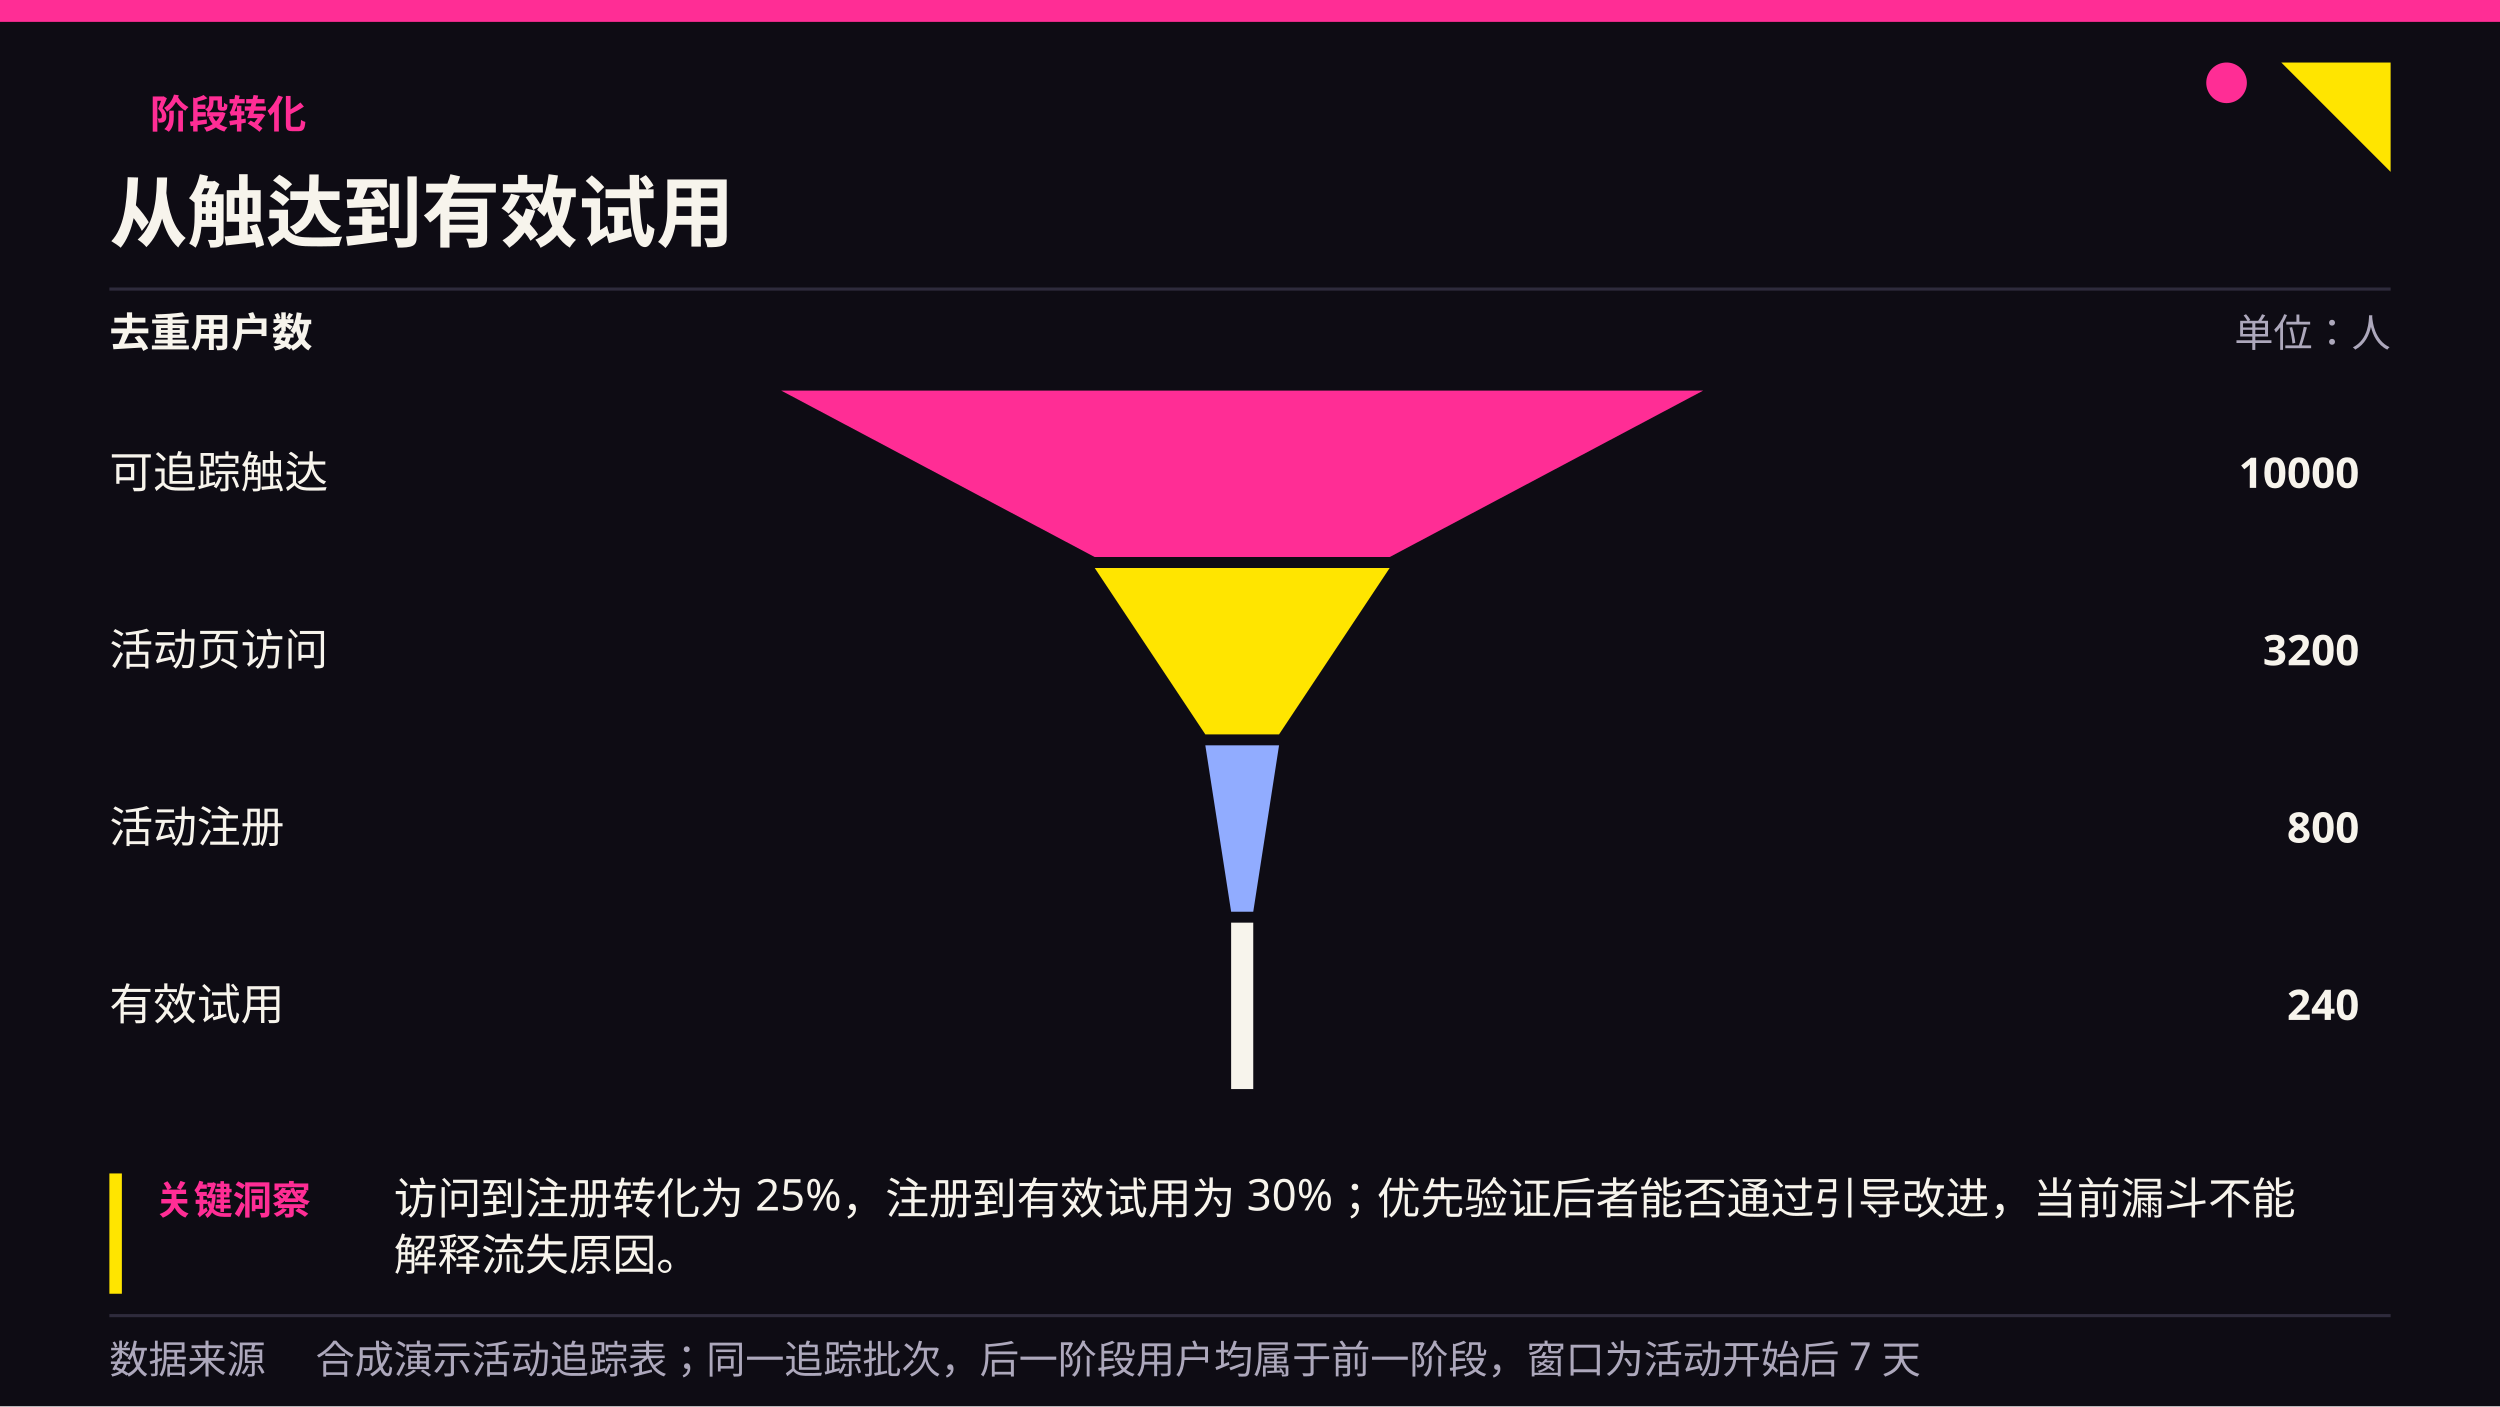
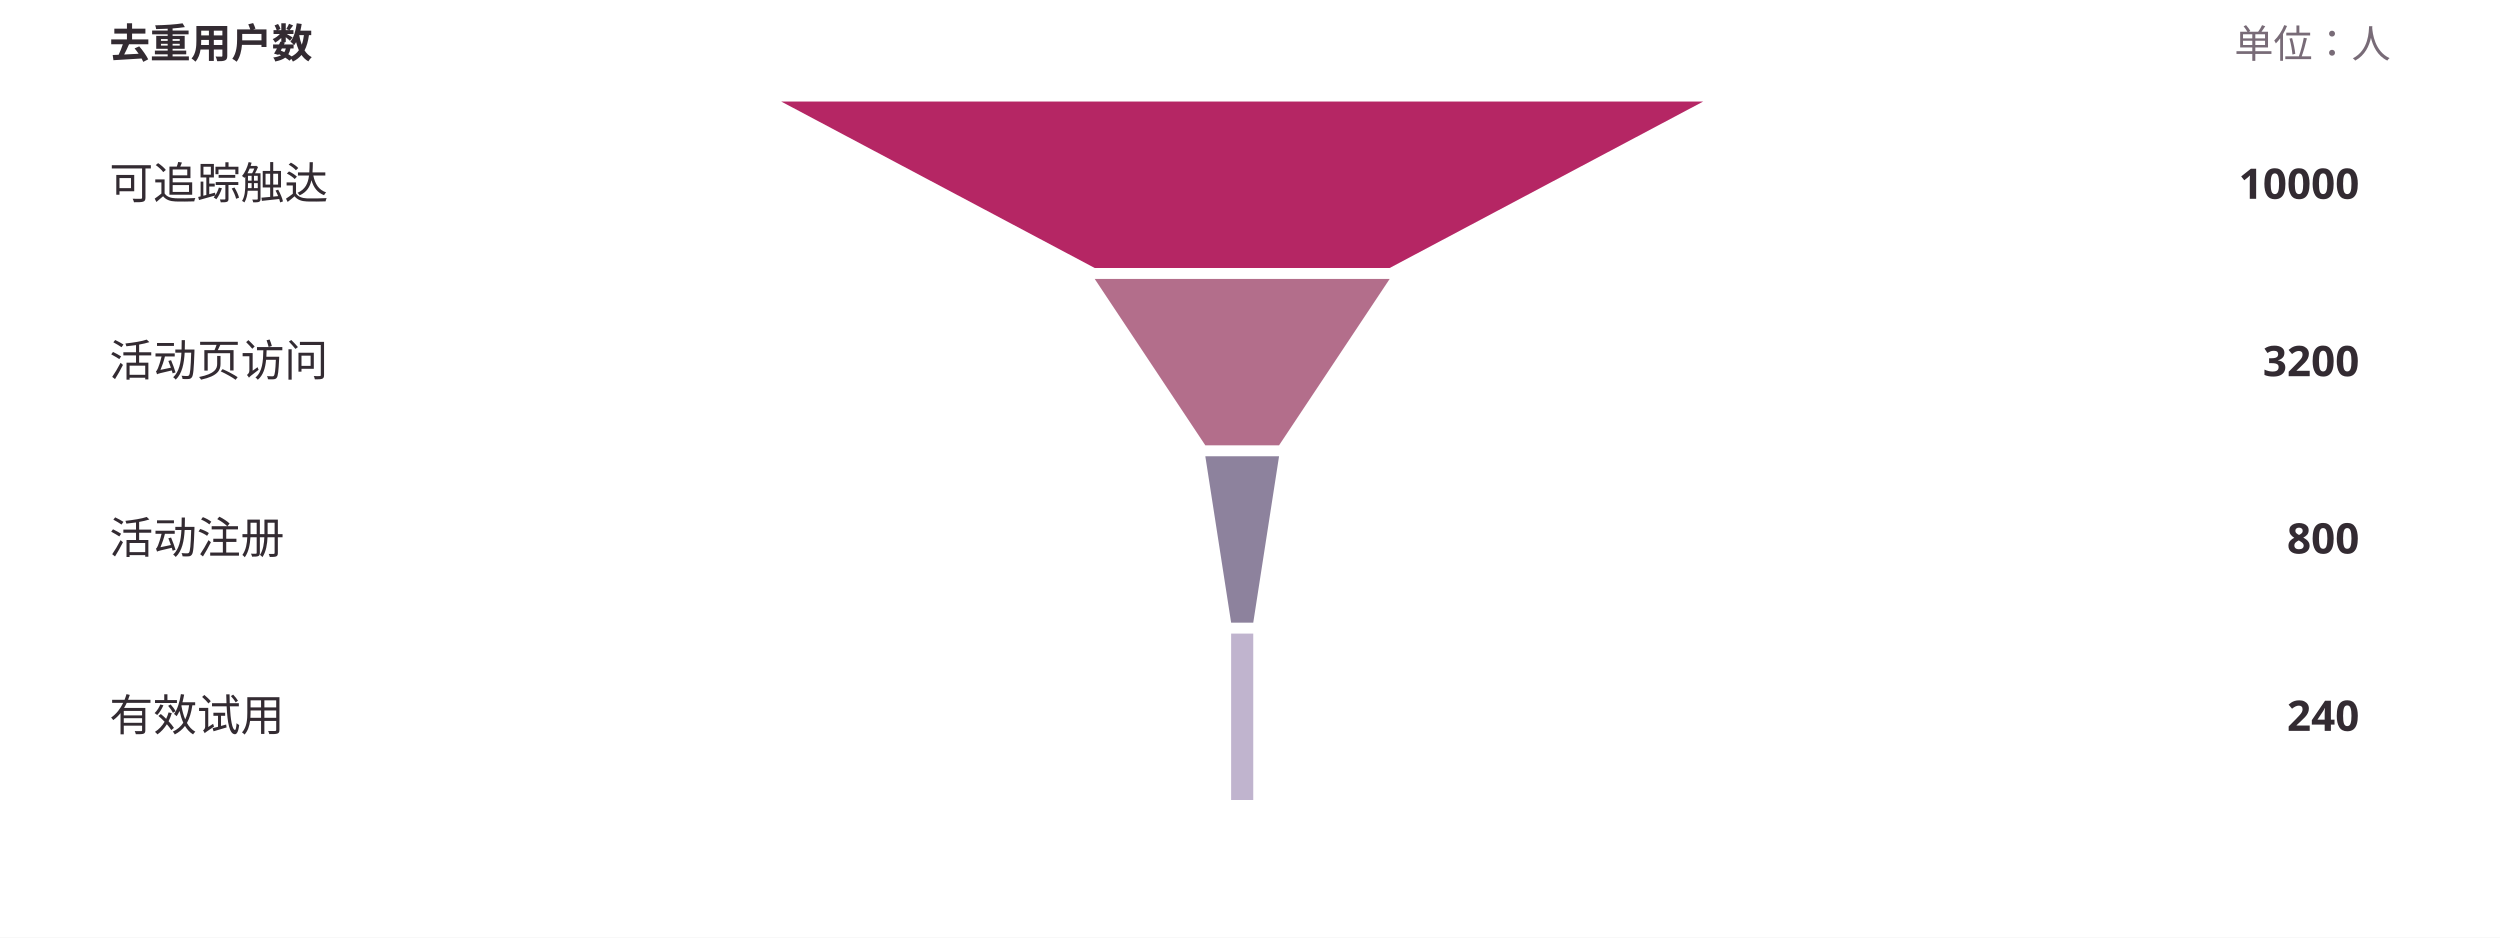
- <svg xmlns="http://www.w3.org/2000/svg" width="1600" height="900" viewBox="0 0 1600 900" font-family="Noto Sans SC, sans-serif">
-   <rect x="0" y="0" width="1600" height="900" fill="#0e0c14" />
-   <rect x="0" y="0" width="1600" height="14" fill="#ff2d95" />
-   <polygon points="1460,40 1530,40 1530,110" fill="#ffe500" />
-   <circle cx="1425" cy="53" r="13" fill="#ff2d95" />
-   <text x="96" y="82" font-size="25" font-weight="700" fill="#ff2d95" text-anchor="start">
-     <tspan x="96" dy="0">阶段转化</tspan>
-   </text>
-   <text x="70" y="154" font-size="50" font-weight="700" fill="#f7f4ec" text-anchor="start">
-     <tspan x="70" dy="0">从触达到有效试用</tspan>
-   </text>
-   <line x1="70" y1="185" x2="1530" y2="185" stroke="#2e2b3c" stroke-width="2" />
-   <rect x="70" y="751" width="8" height="77" fill="#ffe500" />
-   <text x="99" y="777" font-size="25" font-weight="700" fill="#ff2d95" text-anchor="start">
-     <tspan x="99" dy="0">关键洞察</tspan>
-   </text>
-   <text x="252" y="777" font-size="28" font-weight="400" fill="#f7f4ec" text-anchor="start">
-     <tspan x="252" dy="0">访问到注册转化为 25%，注册到有效试用为 30%；优先验证后者能否通过引导改进，当前漏斗不能</tspan>
-     <tspan x="252" dy="36">解释流失原因。</tspan>
-   </text>
-   <line x1="70" y1="842" x2="1530" y2="842" stroke="#2e2b3c" stroke-width="2" />
-   <text x="70" y="879" font-size="25" font-weight="400" fill="#ada8bc" text-anchor="start">
-     <tspan x="70" dy="0">数据来源</tspan>
-   </text>
-   <text x="202" y="879" font-size="25" font-weight="400" fill="#ada8bc" text-anchor="start">
-     <tspan x="202" dy="0">合成演示活动追踪表；同一追踪批次，后一阶段用户均属于前一阶段，窗口为活动开始后 7 天</tspan>
-   </text>
-   <text x="70" y="222" font-size="26" font-weight="700" fill="#f7f4ec" text-anchor="start">
-     <tspan x="70" dy="0">去重用户数</tspan>
-   </text>
-   <text x="1530" y="222" font-size="25" font-weight="400" fill="#ada8bc" text-anchor="end">
-     <tspan x="1530" dy="0">单位：人</tspan>
-   </text>
-   <polygon points="500,250 1090,250 889.4,356.5 700.6,356.5" fill="#ff2d95" />
-   <text x="70" y="312.25" font-size="28" font-weight="400" fill="#f7f4ec" text-anchor="start">
-     <tspan x="70" dy="0">可追踪触达</tspan>
-   </text>
-   <text x="1510" y="312.25" font-size="27" font-weight="700" fill="#f7f4ec" text-anchor="end">
-     <tspan x="1510" dy="0">10000</tspan>
-   </text>
-   <polygon points="700.6,363.5 889.4,363.5 818.6,470 771.4,470" fill="#ffe500" />
-   <text x="70" y="425.75" font-size="28" font-weight="400" fill="#f7f4ec" text-anchor="start">
-     <tspan x="70" dy="0">活动页访问</tspan>
-   </text>
-   <text x="1510" y="425.75" font-size="27" font-weight="700" fill="#f7f4ec" text-anchor="end">
-     <tspan x="1510" dy="0">3200</tspan>
-   </text>
-   <polygon points="771.4,477 818.6,477 802.08,583.5 787.92,583.5" fill="#91acff" />
-   <text x="70" y="539.25" font-size="28" font-weight="400" fill="#f7f4ec" text-anchor="start">
-     <tspan x="70" dy="0">活动注册</tspan>
-   </text>
-   <text x="1510" y="539.25" font-size="27" font-weight="700" fill="#f7f4ec" text-anchor="end">
-     <tspan x="1510" dy="0">800</tspan>
-   </text>
-   <polygon points="787.92,590.5 802.08,590.5 802.08,697 787.92,697" fill="#f7f4ec" />
-   <text x="70" y="652.75" font-size="28" font-weight="400" fill="#f7f4ec" text-anchor="start">
-     <tspan x="70" dy="0">有效试用</tspan>
-   </text>
-   <text x="1510" y="652.75" font-size="27" font-weight="700" fill="#f7f4ec" text-anchor="end">
-     <tspan x="1510" dy="0">240</tspan>
-   </text>
+ <svg xmlns="http://www.w3.org/2000/svg" width="1600" height="600" viewBox="0 0 1600 600" font-family="Noto Sans SC, sans-serif">
+   <rect x="0" y="0" width="1600" height="600" fill="#FFFFFF" />
+   <g transform="translate(0 -185)">
+     <text x="70" y="222" font-size="26" font-weight="700" fill="#332b32" text-anchor="start">
+       <tspan x="70" dy="0">去重用户数</tspan>
+     </text>
+     <text x="1530" y="222" font-size="25" font-weight="400" fill="#786b77" text-anchor="end">
+       <tspan x="1530" dy="0">单位：人</tspan>
+     </text>
+     <polygon points="500,250 1090,250 889.4,356.5 700.6,356.5" fill="#b52664" />
+     <text x="70" y="312.25" font-size="28" font-weight="400" fill="#332b32" text-anchor="start">
+       <tspan x="70" dy="0">可追踪触达</tspan>
+     </text>
+     <text x="1510" y="312.25" font-size="27" font-weight="700" fill="#332b32" text-anchor="end">
+       <tspan x="1510" dy="0">10000</tspan>
+     </text>
+     <polygon points="700.6,363.5 889.4,363.5 818.6,470 771.4,470" fill="#b36e8b" />
+     <text x="70" y="425.75" font-size="28" font-weight="400" fill="#332b32" text-anchor="start">
+       <tspan x="70" dy="0">活动页访问</tspan>
+     </text>
+     <text x="1510" y="425.75" font-size="27" font-weight="700" fill="#332b32" text-anchor="end">
+       <tspan x="1510" dy="0">3200</tspan>
+     </text>
+     <polygon points="771.4,477 818.6,477 802.08,583.5 787.92,583.5" fill="#8d829d" />
+     <text x="70" y="539.25" font-size="28" font-weight="400" fill="#332b32" text-anchor="start">
+       <tspan x="70" dy="0">活动注册</tspan>
+     </text>
+     <text x="1510" y="539.25" font-size="27" font-weight="700" fill="#332b32" text-anchor="end">
+       <tspan x="1510" dy="0">800</tspan>
+     </text>
+     <polygon points="787.92,590.5 802.08,590.5 802.08,697 787.92,697" fill="#c0b4ce" />
+     <text x="70" y="652.75" font-size="28" font-weight="400" fill="#332b32" text-anchor="start">
+       <tspan x="70" dy="0">有效试用</tspan>
+     </text>
+     <text x="1510" y="652.75" font-size="27" font-weight="700" fill="#332b32" text-anchor="end">
+       <tspan x="1510" dy="0">240</tspan>
+     </text>
+   </g>
</svg>
